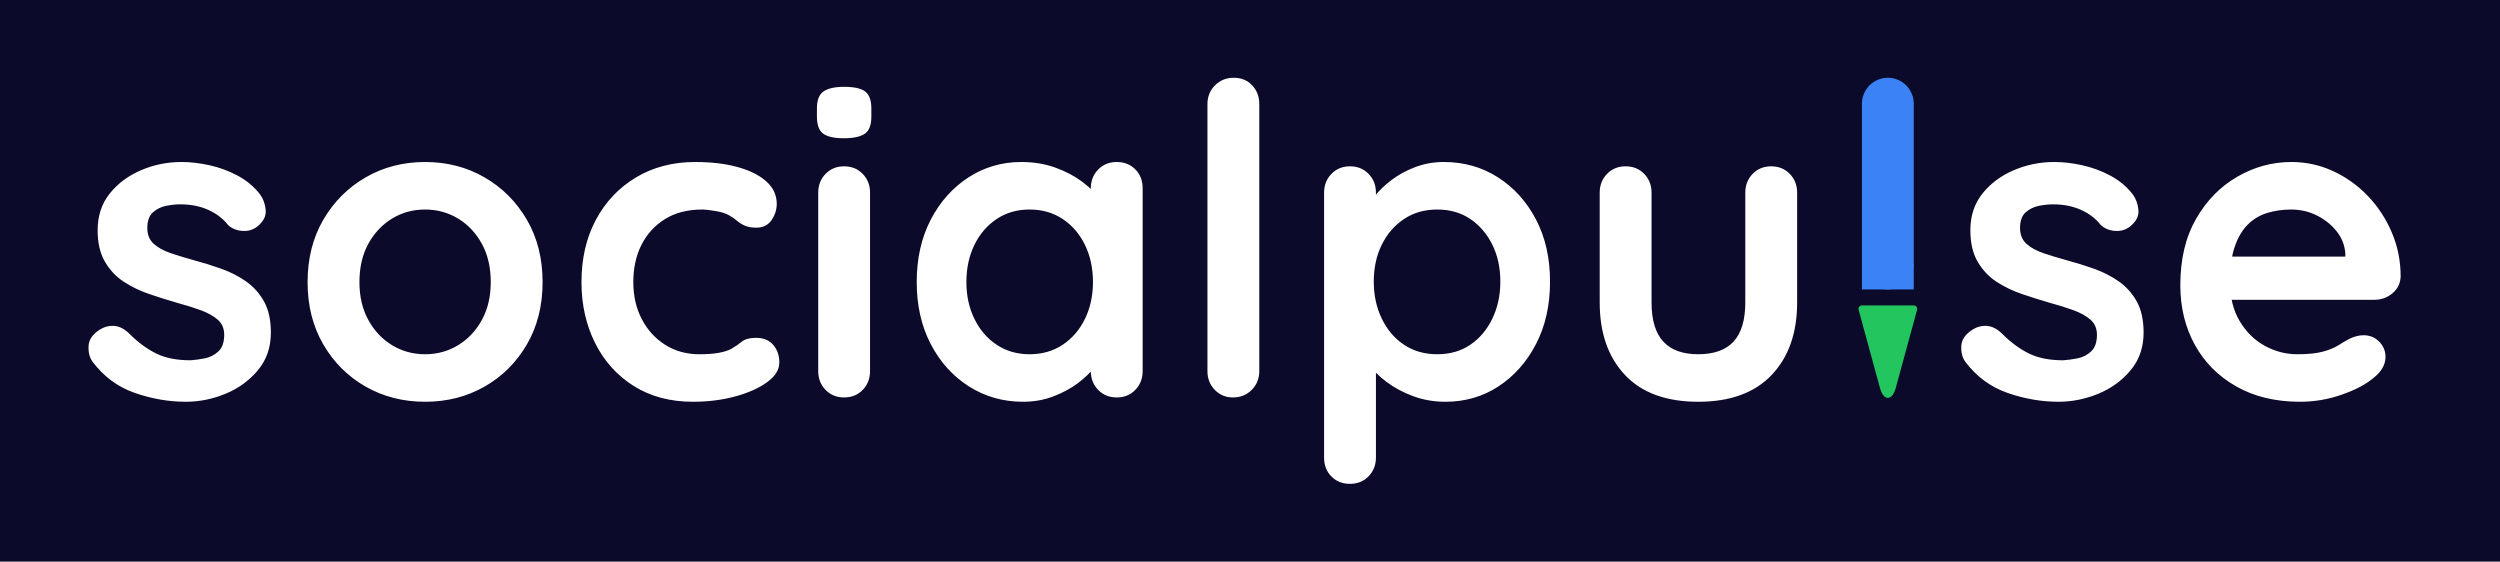
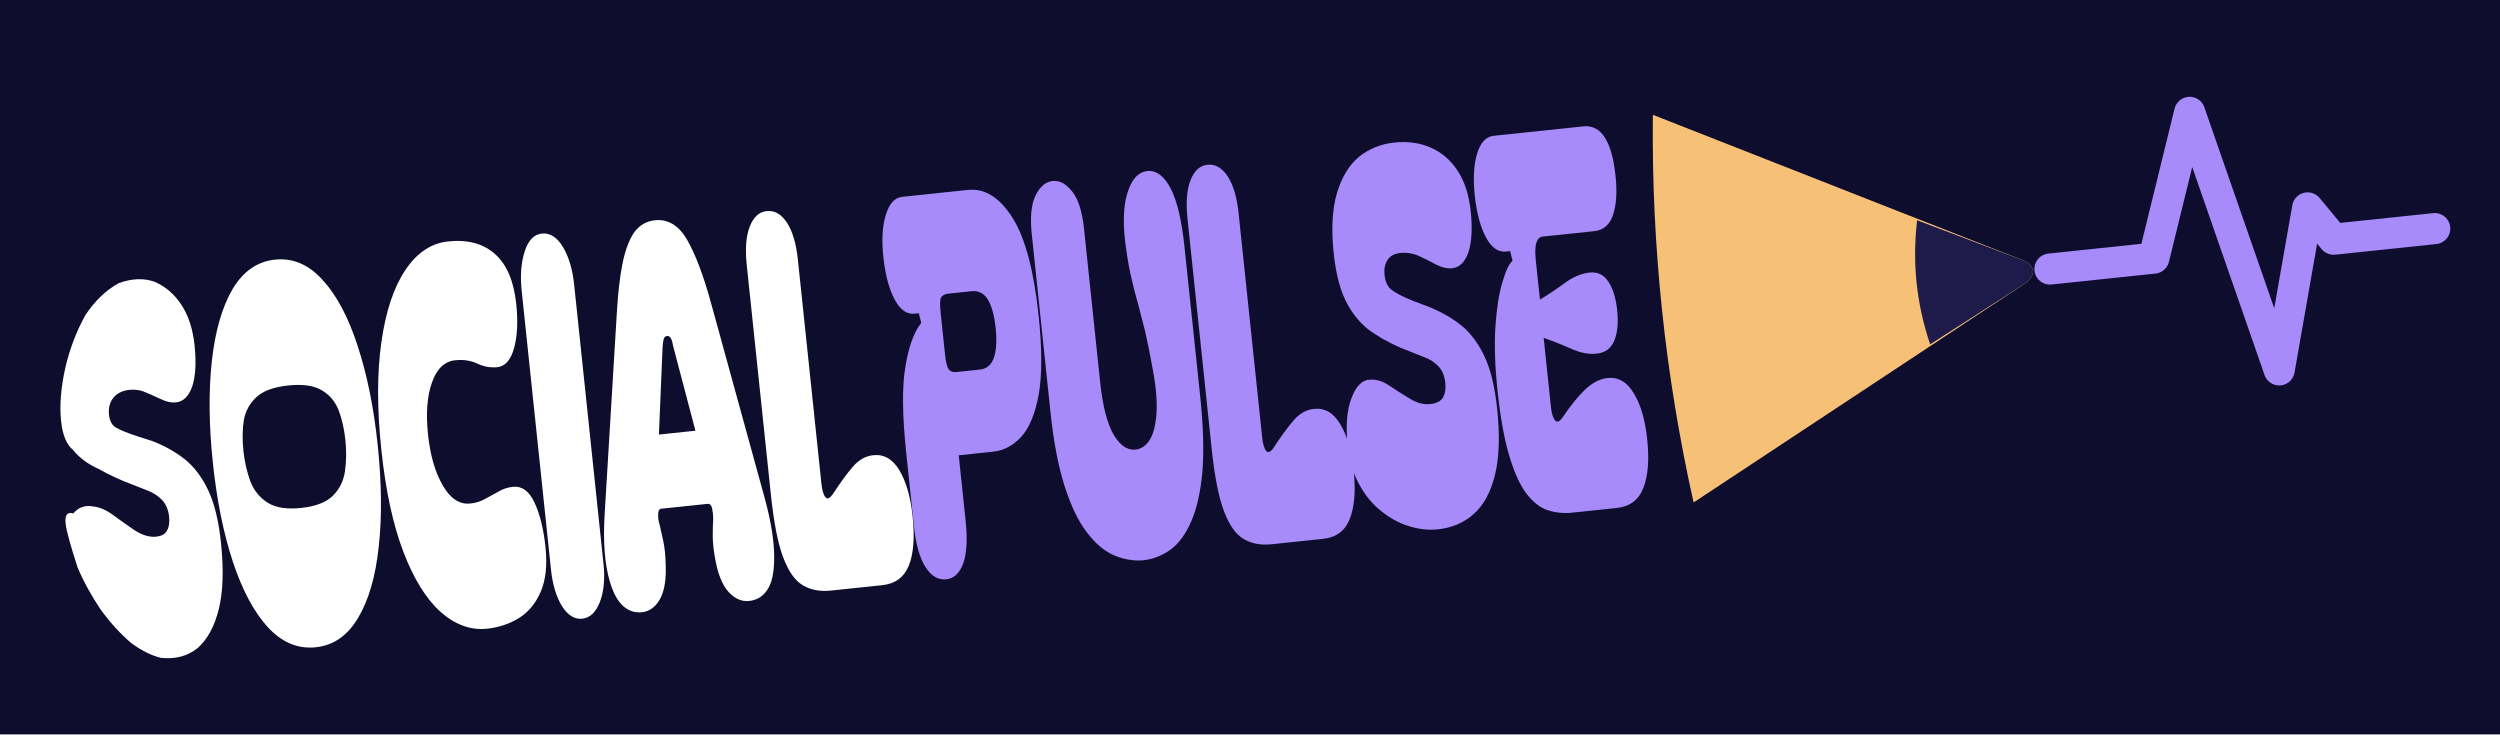
- <svg xmlns="http://www.w3.org/2000/svg" viewBox="-180 -920 5787 1300" role="img" aria-label="SocialPulse">
-   <rect x="-180" y="-920" width="5787" height="1300" fill="#0B0A2A" />
-   <g transform="scale(1 -1)">
-     <path fill="#FFFFFF" d="M34 83Q24 97 25.0 119.0Q26 141 51 157Q67 167 85.0 165.5Q103 164 120 147Q149 118 181.0 102.0Q213 86 261 86Q276 87 294.0 90.5Q312 94 325.5 106.5Q339 119 339 145Q339 167 324.0 180.0Q309 193 284.5 202.0Q260 211 230 219Q199 228 166.5 239.0Q134 250 107.0 267.5Q80 285 63.0 314.0Q46 343 46 387Q46 437 74.0 472.0Q102 507 146.5 526.0Q191 545 240 545Q271 545 305.0 537.5Q339 530 370.0 513.5Q401 497 422 470Q433 455 435.0 434.0Q437 413 416 396Q401 384 381.0 385.5Q361 387 348 399Q331 421 302.5 434.0Q274 447 237 447Q222 447 204.5 443.5Q187 440 174.0 428.5Q161 417 161 392Q161 369 176.0 355.5Q191 342 216.5 333.5Q242 325 271 317Q301 309 332.0 298.0Q363 287 389.0 269.0Q415 251 431.0 222.5Q447 194 447 150Q447 99 417.0 63.0Q387 27 342.0 8.5Q297 -10 250 -10Q191 -10 132.0 10.5Q73 31 34 83ZM1076 267Q1076 185 1039.5 122.5Q1003 60 941.5 25.0Q880 -10 804 -10Q728 -10 666.5 25.0Q605 60 568.5 122.5Q532 185 532 267Q532 349 568.5 411.5Q605 474 666.5 509.5Q728 545 804 545Q880 545 941.5 509.5Q1003 474 1039.5 411.5Q1076 349 1076 267ZM956 267Q956 318 935.5 355.5Q915 393 880.5 414.0Q846 435 804 435Q762 435 727.5 414.0Q693 393 672.5 355.5Q652 318 652 267Q652 217 672.5 179.5Q693 142 727.5 121.0Q762 100 804 100Q846 100 880.5 121.0Q915 142 935.5 179.5Q956 217 956 267ZM1429 545Q1486 545 1528.5 533.0Q1571 521 1594.5 499.5Q1618 478 1618 448Q1618 428 1606.0 410.5Q1594 393 1571 393Q1555 393 1544.5 397.5Q1534 402 1526.0 409.0Q1518 416 1507 422Q1497 428 1476.5 431.5Q1456 435 1446 435Q1395 435 1359.5 413.0Q1324 391 1305.0 353.5Q1286 316 1286 267Q1286 219 1305.5 181.5Q1325 144 1359.5 122.0Q1394 100 1439 100Q1464 100 1482.0 103.0Q1500 106 1512 112Q1526 120 1537.0 129.0Q1548 138 1570 138Q1596 138 1610.0 121.5Q1624 105 1624 81Q1624 56 1596.0 35.5Q1568 15 1522.5 2.5Q1477 -10 1424 -10Q1345 -10 1287.0 26.5Q1229 63 1197.5 126.0Q1166 189 1166 267Q1166 349 1199.5 411.5Q1233 474 1292.5 509.5Q1352 545 1429 545ZM1834 61Q1834 35 1817.0 17.5Q1800 0 1774 0Q1748 0 1731.0 17.5Q1714 35 1714 61V474Q1714 500 1731.0 517.5Q1748 535 1774 535Q1800 535 1817.0 517.5Q1834 500 1834 474ZM1773 600Q1739 600 1725.0 611.0Q1711 622 1711 650V669Q1711 698 1726.5 708.5Q1742 719 1774 719Q1809 719 1823.0 708.0Q1837 697 1837 669V650Q1837 621 1822.0 610.5Q1807 600 1773 600ZM2405 545Q2431 545 2448.0 528.0Q2465 511 2465 484V61Q2465 35 2448.0 17.5Q2431 0 2405 0Q2379 0 2362.0 17.5Q2345 35 2345 61V110L2367 101Q2367 88 2353.0 69.5Q2339 51 2315.0 33.0Q2291 15 2258.5 2.5Q2226 -10 2188 -10Q2119 -10 2063.0 25.5Q2007 61 1974.5 123.5Q1942 186 1942 267Q1942 349 1974.5 411.5Q2007 474 2062.0 509.5Q2117 545 2184 545Q2227 545 2263.0 532.0Q2299 519 2325.5 499.0Q2352 479 2366.5 458.5Q2381 438 2381 424L2345 411V484Q2345 510 2362.0 527.5Q2379 545 2405 545ZM2203 100Q2247 100 2280.0 122.0Q2313 144 2331.5 182.0Q2350 220 2350 267Q2350 315 2331.5 353.0Q2313 391 2280.0 413.0Q2247 435 2203 435Q2160 435 2127.0 413.0Q2094 391 2075.5 353.0Q2057 315 2057 267Q2057 220 2075.5 182.0Q2094 144 2127.0 122.0Q2160 100 2203 100ZM2735 61Q2735 35 2717.5 17.5Q2700 0 2674 0Q2649 0 2632.0 17.5Q2615 35 2615 61V679Q2615 705 2632.5 722.5Q2650 740 2676 740Q2702 740 2718.5 722.5Q2735 705 2735 679ZM3162 545Q3232 545 3287.5 509.5Q3343 474 3375.5 412.0Q3408 350 3408 268Q3408 186 3375.5 123.5Q3343 61 3288.5 25.5Q3234 -10 3166 -10Q3126 -10 3091.0 3.0Q3056 16 3029.5 36.0Q3003 56 2988.5 76.5Q2974 97 2974 111L3005 124V-139Q3005 -165 2988.0 -182.5Q2971 -200 2945 -200Q2919 -200 2902.0 -183.0Q2885 -166 2885 -139V474Q2885 500 2902.0 517.5Q2919 535 2945 535Q2971 535 2988.0 517.5Q3005 500 3005 474V425L2988 434Q2988 447 3002.0 465.5Q3016 484 3040.0 502.5Q3064 521 3095.5 533.0Q3127 545 3162 545ZM3147 435Q3103 435 3070.0 413.0Q3037 391 3018.5 353.5Q3000 316 3000 268Q3000 221 3018.5 182.5Q3037 144 3070.0 122.0Q3103 100 3147 100Q3191 100 3223.5 122.0Q3256 144 3274.5 182.5Q3293 221 3293 268Q3293 316 3274.5 353.5Q3256 391 3223.5 413.0Q3191 435 3147 435ZM3920 535Q3946 535 3963.0 517.5Q3980 500 3980 474V220Q3980 114 3921.0 52.0Q3862 -10 3751 -10Q3640 -10 3581.5 52.0Q3523 114 3523 220V474Q3523 500 3540.0 517.5Q3557 535 3583 535Q3609 535 3626.0 517.5Q3643 500 3643 474V220Q3643 159 3670.0 129.5Q3697 100 3751 100Q3806 100 3833.0 129.5Q3860 159 3860 220V474Q3860 500 3877.0 517.5Q3894 535 3920 535Z M4369 83Q4359 97 4360.0 119.0Q4361 141 4386 157Q4402 167 4420.0 165.5Q4438 164 4455 147Q4484 118 4516.0 102.0Q4548 86 4596 86Q4611 87 4629.0 90.5Q4647 94 4660.5 106.5Q4674 119 4674 145Q4674 167 4659.0 180.0Q4644 193 4619.5 202.0Q4595 211 4565 219Q4534 228 4501.5 239.0Q4469 250 4442.0 267.5Q4415 285 4398.0 314.0Q4381 343 4381 387Q4381 437 4409.0 472.0Q4437 507 4481.5 526.0Q4526 545 4575 545Q4606 545 4640.0 537.5Q4674 530 4705.0 513.5Q4736 497 4757 470Q4768 455 4770.0 434.0Q4772 413 4751 396Q4736 384 4716.0 385.5Q4696 387 4683 399Q4666 421 4637.5 434.0Q4609 447 4572 447Q4557 447 4539.5 443.5Q4522 440 4509.0 428.5Q4496 417 4496 392Q4496 369 4511.0 355.5Q4526 342 4551.5 333.5Q4577 325 4606 317Q4636 309 4667.0 298.0Q4698 287 4724.0 269.0Q4750 251 4766.0 222.5Q4782 194 4782 150Q4782 99 4752.0 63.0Q4722 27 4677.0 8.5Q4632 -10 4585 -10Q4526 -10 4467.0 10.5Q4408 31 4369 83ZM5144 -10Q5059 -10 4996.5 25.5Q4934 61 4900.5 122.0Q4867 183 4867 260Q4867 350 4903.5 413.5Q4940 477 4999.0 511.0Q5058 545 5124 545Q5175 545 5220.5 524.0Q5266 503 5301.0 466.5Q5336 430 5356.5 382.0Q5377 334 5377 280Q5376 256 5358.0 241.0Q5340 226 5316 226H4934L4904 326H5271L5249 306V333Q5247 362 5228.5 385.0Q5210 408 5182.5 421.5Q5155 435 5124 435Q5094 435 5068.0 427.0Q5042 419 5023.0 400.0Q5004 381 4993.0 349.0Q4982 317 4982 268Q4982 214 5004.5 176.5Q5027 139 5062.5 119.5Q5098 100 5138 100Q5175 100 5197.0 106.0Q5219 112 5232.5 120.5Q5246 129 5257 135Q5275 144 5291 144Q5313 144 5327.5 129.0Q5342 114 5342 94Q5342 67 5314 45Q5288 23 5241.0 6.5Q5194 -10 5144 -10Z" />
-     <path fill="none" stroke="#3B82F6" stroke-width="120" stroke-linecap="round" d="M4190 680 L4190 310" />
-     <rect x="4130" y="250" width="120" height="60" fill="#3B82F6" />
-     <path fill="#22C55E" stroke="#22C55E" stroke-width="16" stroke-linejoin="round" d="M4130 205 L4250 205 L4200 22 Q4190 -8 4180 22 Z" />
+ <svg xmlns="http://www.w3.org/2000/svg" viewBox="-20 -140 885.1 260" role="img" aria-label="SocialPulse">
+   <rect x="-20" y="-140" width="885.1" height="260" fill="#0F0D2E" />
+   <g transform="rotate(-6 280.0 0)">
+     <path fill="#FFFFFF" d="M28.6 67.0 Q23.6 65.2 18.6 60.6 Q13.6 55.3 9.4 48.2 Q5.1 40.2 2.6 32.1 Q0.0 19.8 0.0 16.2 Q0.0 11.6 3.1 12.9 Q6.2 9.9 10.4 11.2 Q13.7 11.9 17.0 14.9 Q20.2 17.8 23.7 20.8 Q27.1 23.7 30.5 24.1 Q34.0 24.4 35.3 22.6 Q36.7 20.8 36.7 17.6 Q36.7 13.9 34.8 11.4 Q32.9 9.0 30.1 7.6 L25.7 5.3 Q19.0 2.0 13.7 -1.8 Q8.3 -4.9 5.3 -9.5 Q2.2 -12.7 2.2 -20.1 Q2.2 -28.2 5.6 -38.5 Q9.0 -48.4 14.7 -56.5 Q20.5 -63.5 27.6 -66.5 Q34.9 -68.3 40.4 -65.6 Q45.9 -62.4 48.9 -56.5 Q52.0 -50.5 52.0 -41.8 Q52.0 -32.7 49.7 -27.5 Q47.3 -22.4 43.4 -22.4 Q40.8 -22.4 38.0 -24.2 Q35.2 -25.9 32.2 -27.5 Q29.1 -28.9 25.6 -28.4 Q22.5 -27.8 20.9 -25.7 Q19.3 -23.5 19.3 -20.6 Q19.3 -17.0 21.5 -15.6 Q23.6 -14.1 28.5 -11.9 L33.5 -9.7 Q39.6 -6.6 44.2 -2.2 Q48.8 2.3 51.4 9.6 Q54.0 16.9 54.0 28.7 Q54.0 43.0 50.8 51.9 Q47.6 60.8 41.9 64.9 Q36.2 68.6 28.6 67.0 Z M83.5 69.0 Q74.0 69.0 67.4 60.2 Q60.9 51.4 57.5 35.9 Q54.1 20.3 54.1 0.1 Q54.1 -19.9 57.5 -35.6 Q60.9 -51.2 67.4 -60.1 Q74.0 -69.0 83.5 -69.0 Q93.0 -69.0 99.5 -60.1 Q106.1 -51.2 109.4 -35.6 Q112.8 -19.9 112.8 0.1 Q112.8 20.3 109.4 35.9 Q106.1 51.4 99.5 60.2 Q93.0 69.0 83.5 69.0 Z M65.3 -2.9 Q65.3 2.9 66.6 8.1 Q68.0 13.2 71.9 16.3 Q75.8 19.4 83.5 19.4 Q91.2 19.4 95.1 16.3 Q99.0 13.2 100.3 8.1 Q101.6 2.9 101.6 -2.9 Q101.6 -8.9 100.3 -13.7 Q99.0 -18.4 95.1 -21.3 Q91.2 -24.2 83.5 -24.2 Q75.8 -24.2 71.9 -21.3 Q68.0 -18.4 66.6 -13.7 Q65.3 -8.9 65.3 -2.9 Z M144.5 68.8 Q135.8 68.8 128.8 61.2 Q121.9 53.6 117.9 38.7 Q113.9 23.7 113.9 1.8 Q113.9 -20.1 117.9 -36.0 Q121.9 -52.0 129.0 -60.5 Q136.1 -69.0 145.1 -69.0 Q155.6 -69.0 161.2 -62.8 Q166.8 -56.6 166.8 -44.5 Q166.8 -35.1 164.4 -29.0 Q162.0 -22.9 157.8 -22.9 Q154.2 -22.9 150.9 -24.9 Q147.6 -26.9 143.2 -26.9 Q137.5 -26.9 134.2 -19.9 Q130.9 -13.0 130.9 -1.8 Q130.9 9.3 134.2 16.7 Q137.5 24.1 143.2 24.1 Q146.2 24.1 148.7 23.0 Q151.2 22.0 153.7 20.9 Q156.1 19.8 158.9 19.8 Q163.7 19.8 165.9 26.2 Q168.1 32.7 168.1 42.2 Q168.1 51.8 164.8 57.7 Q161.5 63.6 156.2 66.2 Q150.8 68.8 144.5 68.8 Z M178.4 68.8 Q174.3 68.8 171.7 63.6 Q169.2 58.3 169.2 50.3 L169.2 -48.8 Q169.2 -57.0 171.7 -62.6 Q174.2 -68.3 178.4 -68.3 Q182.8 -68.3 185.4 -62.7 Q187.9 -57.2 187.9 -49.2 L187.9 50.3 Q187.9 58.3 185.2 63.6 Q182.5 68.8 178.4 68.8 Z M197.2 68.4 Q191.3 66.6 189.5 56.9 Q187.7 47.3 190.2 32.5 L201.9 -37.7 Q203.5 -47.5 205.6 -54.4 Q207.7 -61.3 210.8 -65.1 Q214.0 -68.8 218.7 -68.8 Q225.8 -68.8 229.4 -60.6 Q233.0 -52.3 235.4 -37.7 L247.0 32.5 Q249.5 47.3 247.9 56.9 Q246.4 66.6 240.3 68.4 Q235.4 69.7 231.9 66.0 Q228.3 62.3 227.5 53.8 Q227.0 48.2 227.4 44.5 Q227.8 40.7 228.2 38.5 Q228.4 36.6 228.2 34.8 Q228.0 33.0 226.8 33.0 L210.3 33.0 Q209.2 33.0 209.0 34.8 Q208.7 36.6 209.1 38.5 Q209.4 40.7 209.8 44.5 Q210.2 48.2 209.7 53.8 Q209.0 62.3 205.5 66.0 Q202.1 69.7 197.2 68.4 Z M225.2 6.8 L220.5 -23.7 Q220.4 -25.6 220.0 -26.6 Q219.6 -27.6 218.7 -27.6 Q217.8 -27.6 217.4 -26.6 Q217.0 -25.6 216.7 -23.7 L212.2 6.8 Z M249.4 -49.7 Q249.4 -58.3 251.9 -63.1 Q254.4 -67.9 258.4 -67.9 Q262.6 -67.9 265.1 -63.1 Q267.6 -58.3 267.6 -49.7 L267.6 30.1 Q267.6 33.6 268.5 35.0 Q269.4 36.4 271.4 34.0 Q275.8 28.6 279.3 25.3 Q282.8 22.0 286.9 22.0 Q292.7 22.0 295.6 28.4 Q298.5 34.7 298.5 45.0 Q298.5 56.1 295.4 62.1 Q292.2 68.1 285.3 68.1 L267.0 68.1 Q261.2 68.1 257.3 65.2 Q253.4 62.3 251.4 54.6 Q249.4 46.9 249.4 32.3 Z" />
+     <path fill="#A78BFA" d="M317.0 25.2 L317.0 48.6 Q317.0 58.3 314.6 63.4 Q312.1 68.4 308.1 68.4 L308.0 68.4 Q303.7 68.4 301.2 63.4 Q298.6 58.3 298.6 48.6 L298.6 22.2 Q298.6 2.3 301.5 -8.0 Q304.3 -18.3 308.7 -22.8 L308.2 -26.3 L306.7 -26.3 Q302.6 -26.3 300.3 -31.8 Q297.9 -37.4 297.8 -46.9 Q297.7 -56.3 300.2 -62.1 Q302.6 -67.9 306.7 -67.9 L330.1 -67.9 Q339.0 -67.9 344.7 -56.5 Q350.3 -45.2 350.3 -20.9 Q350.3 -3.3 347.4 6.8 Q344.4 16.9 339.6 21.1 Q334.8 25.2 329.3 25.2 Z M315.9 -11.0 Q315.9 -6.8 316.6 -5.5 Q317.4 -4.2 319.3 -4.2 L327.6 -4.2 Q331.3 -4.2 333.0 -7.9 Q334.7 -11.5 334.7 -18.3 Q334.7 -25.0 333.0 -28.6 Q331.3 -32.1 327.6 -32.1 L319.3 -32.1 Q317.4 -32.1 316.6 -31.0 Q315.9 -29.9 315.9 -25.6 Z M377.9 69.0 Q372.6 68.8 367.7 66.0 Q362.9 63.2 359.1 56.8 Q355.3 50.5 353.1 39.8 Q350.9 29.1 350.9 13.4 L350.9 -50.1 Q350.9 -59.1 353.7 -63.5 Q356.5 -67.9 360.2 -67.9 Q363.9 -67.9 366.7 -63.5 Q369.5 -59.1 369.5 -50.1 L369.5 4.6 Q369.5 17.9 372.5 24.1 Q375.5 30.2 380.2 29.7 Q385.2 28.9 387.3 21.6 Q389.5 14.3 388.5 2.2 Q387.9 -6.1 387.2 -11.7 Q386.4 -17.3 385.7 -21.7 Q384.9 -26.1 384.4 -30.5 Q383.8 -34.9 383.6 -40.9 Q383.0 -53.5 386.0 -60.7 Q389.0 -67.9 393.9 -67.9 Q398.7 -67.9 401.5 -60.9 Q404.2 -54.0 404.2 -40.0 L404.2 13.4 Q404.2 29.1 402.2 39.9 Q400.1 50.6 396.4 57.1 Q392.7 63.6 388.0 66.3 Q383.2 69.0 377.9 69.0 Z M406.3 -49.7 Q406.3 -58.3 408.8 -63.1 Q411.3 -67.9 415.3 -67.9 Q419.5 -67.9 422.0 -63.1 Q424.5 -58.3 424.5 -49.7 L424.5 30.1 Q424.5 33.6 425.4 35.0 Q426.3 36.4 428.3 34.0 Q432.7 28.6 436.2 25.3 Q439.7 22.0 443.8 22.0 Q449.6 22.0 452.5 28.4 Q455.5 34.7 455.5 45.0 Q455.5 56.1 452.3 62.1 Q449.2 68.1 442.2 68.1 L423.9 68.1 Q418.1 68.1 414.2 65.2 Q410.3 62.3 408.3 54.6 Q406.3 46.9 406.3 32.3 Z M482.9 69.0 Q477.9 69.0 472.9 66.8 Q467.9 64.7 463.7 60.5 Q459.4 56.3 456.9 50.2 Q454.3 44.1 454.3 36.0 Q454.3 25.7 457.4 19.6 Q460.5 13.4 464.7 13.8 Q468.0 13.9 471.3 16.7 Q474.5 19.4 478.0 22.0 Q481.4 24.6 484.8 24.6 Q488.3 24.6 489.6 22.8 Q491.0 20.9 491.0 17.7 Q491.0 13.9 489.1 11.5 Q487.2 9.1 484.4 7.8 L480.0 5.5 Q473.3 2.2 468.0 -2.1 Q462.6 -6.3 459.6 -13.3 Q456.5 -20.3 456.5 -32.1 Q456.5 -45.0 459.9 -53.2 Q463.3 -61.3 469.0 -65.1 Q474.8 -68.8 481.9 -68.8 Q489.2 -68.8 494.7 -65.6 Q500.2 -62.4 503.2 -56.5 Q506.3 -50.5 506.3 -41.8 Q506.3 -32.7 504.0 -27.5 Q501.6 -22.4 497.7 -22.4 Q495.1 -22.4 492.3 -24.2 Q489.5 -26.1 486.5 -27.9 Q483.4 -29.7 479.9 -29.7 Q476.8 -29.7 475.2 -27.7 Q473.6 -25.7 473.6 -22.6 Q473.6 -18.6 475.8 -16.8 Q477.9 -14.9 482.8 -12.3 L487.8 -9.8 Q493.9 -6.6 498.5 -2.2 Q503.1 2.3 505.7 9.6 Q508.3 16.9 508.3 28.7 Q508.3 43.0 505.1 51.9 Q501.9 60.8 496.2 64.9 Q490.5 69.0 482.9 69.0 Z M530.8 68.1 Q526.5 68.1 522.5 66.4 Q518.6 64.7 515.6 59.9 Q512.6 55.1 510.9 46.1 Q509.1 37.0 509.1 22.2 Q509.1 8.9 510.8 -0.7 Q512.5 -10.2 514.9 -15.8 Q517.2 -21.4 519.2 -22.8 L518.7 -26.3 L517.2 -26.3 Q513.1 -26.3 510.8 -31.8 Q508.4 -37.4 508.3 -46.9 Q508.3 -56.3 510.7 -61.9 Q513.1 -67.5 517.2 -67.5 L549.1 -67.5 Q558.6 -67.5 558.6 -48.8 Q558.6 -40.4 556.3 -35.3 Q554.0 -30.2 549.1 -30.2 L530.7 -30.2 Q527.4 -30.2 527.4 -22.2 L527.4 -8.1 Q531.9 -10.2 536.7 -13.0 Q541.5 -15.8 545.9 -15.8 Q550.1 -15.8 552.1 -12.0 Q554.2 -8.1 554.2 -1.6 Q554.2 5.1 552.1 9.0 Q550.1 12.8 545.9 13.0 Q541.5 13.2 536.7 10.4 Q531.8 7.6 527.3 5.5 L527.3 30.1 Q527.3 33.6 528.3 35.0 Q529.2 36.4 531.2 34.0 Q535.7 28.6 539.9 25.3 Q544.2 22.0 548.3 22.0 Q554.1 22.0 557.0 28.4 Q560.0 34.7 560.0 45.0 Q560.0 56.1 556.8 62.1 Q553.7 68.1 546.7 68.1 Z" />
+     <path fill="#F6C177" d="M574.0 -69.0 L699.1 -4 Q705.1 0 699.1 4 L574.0 69.0 Q566.0 0 574.0 -69.0 Z" />
+     <path fill="#1E1B4B" d="M663.148 -22.08 L699.1 -4 Q705.1 0 699.1 4 L663.148 22.08 Q658.148 0 663.148 -22.08 Z" />
+     <path fill="none" stroke="#A78BFA" stroke-width="11" stroke-linecap="round" stroke-linejoin="round" d="M708.1 0 L745.1 0 L763.1 -50 L785.1 44 L801.1 -12 L809.1 0 L845.1 0" />
  </g>
</svg>
